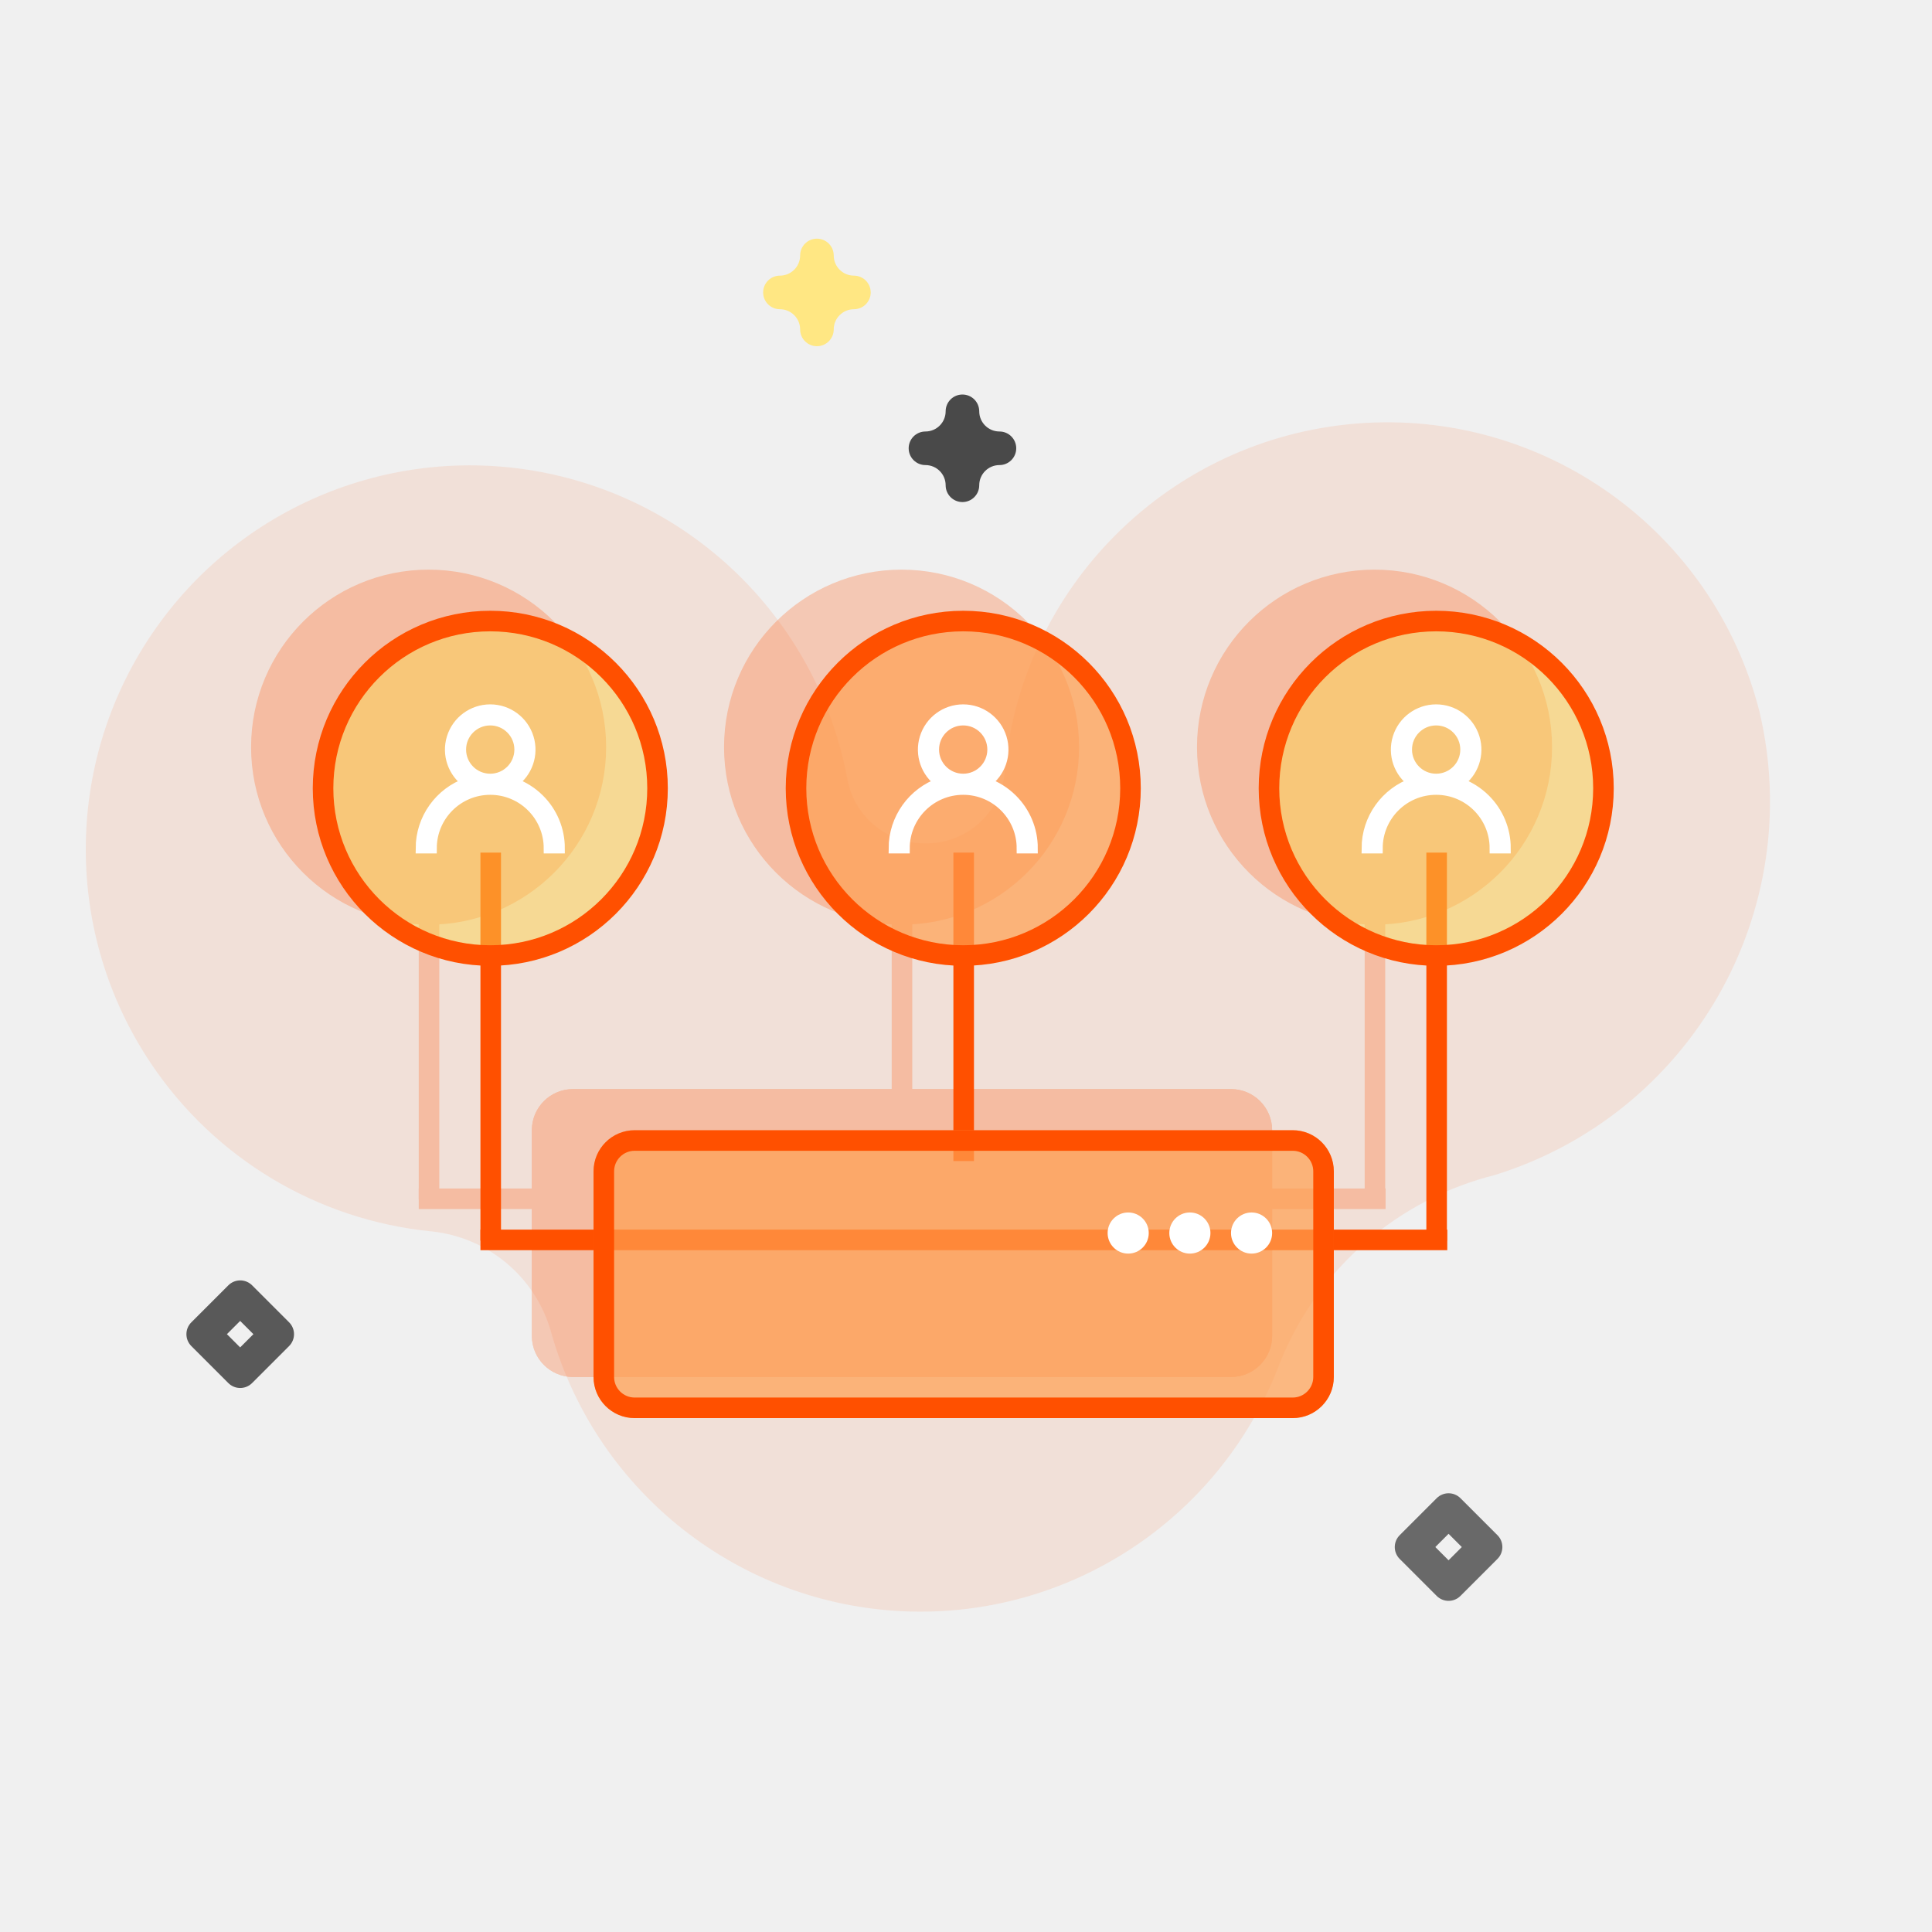
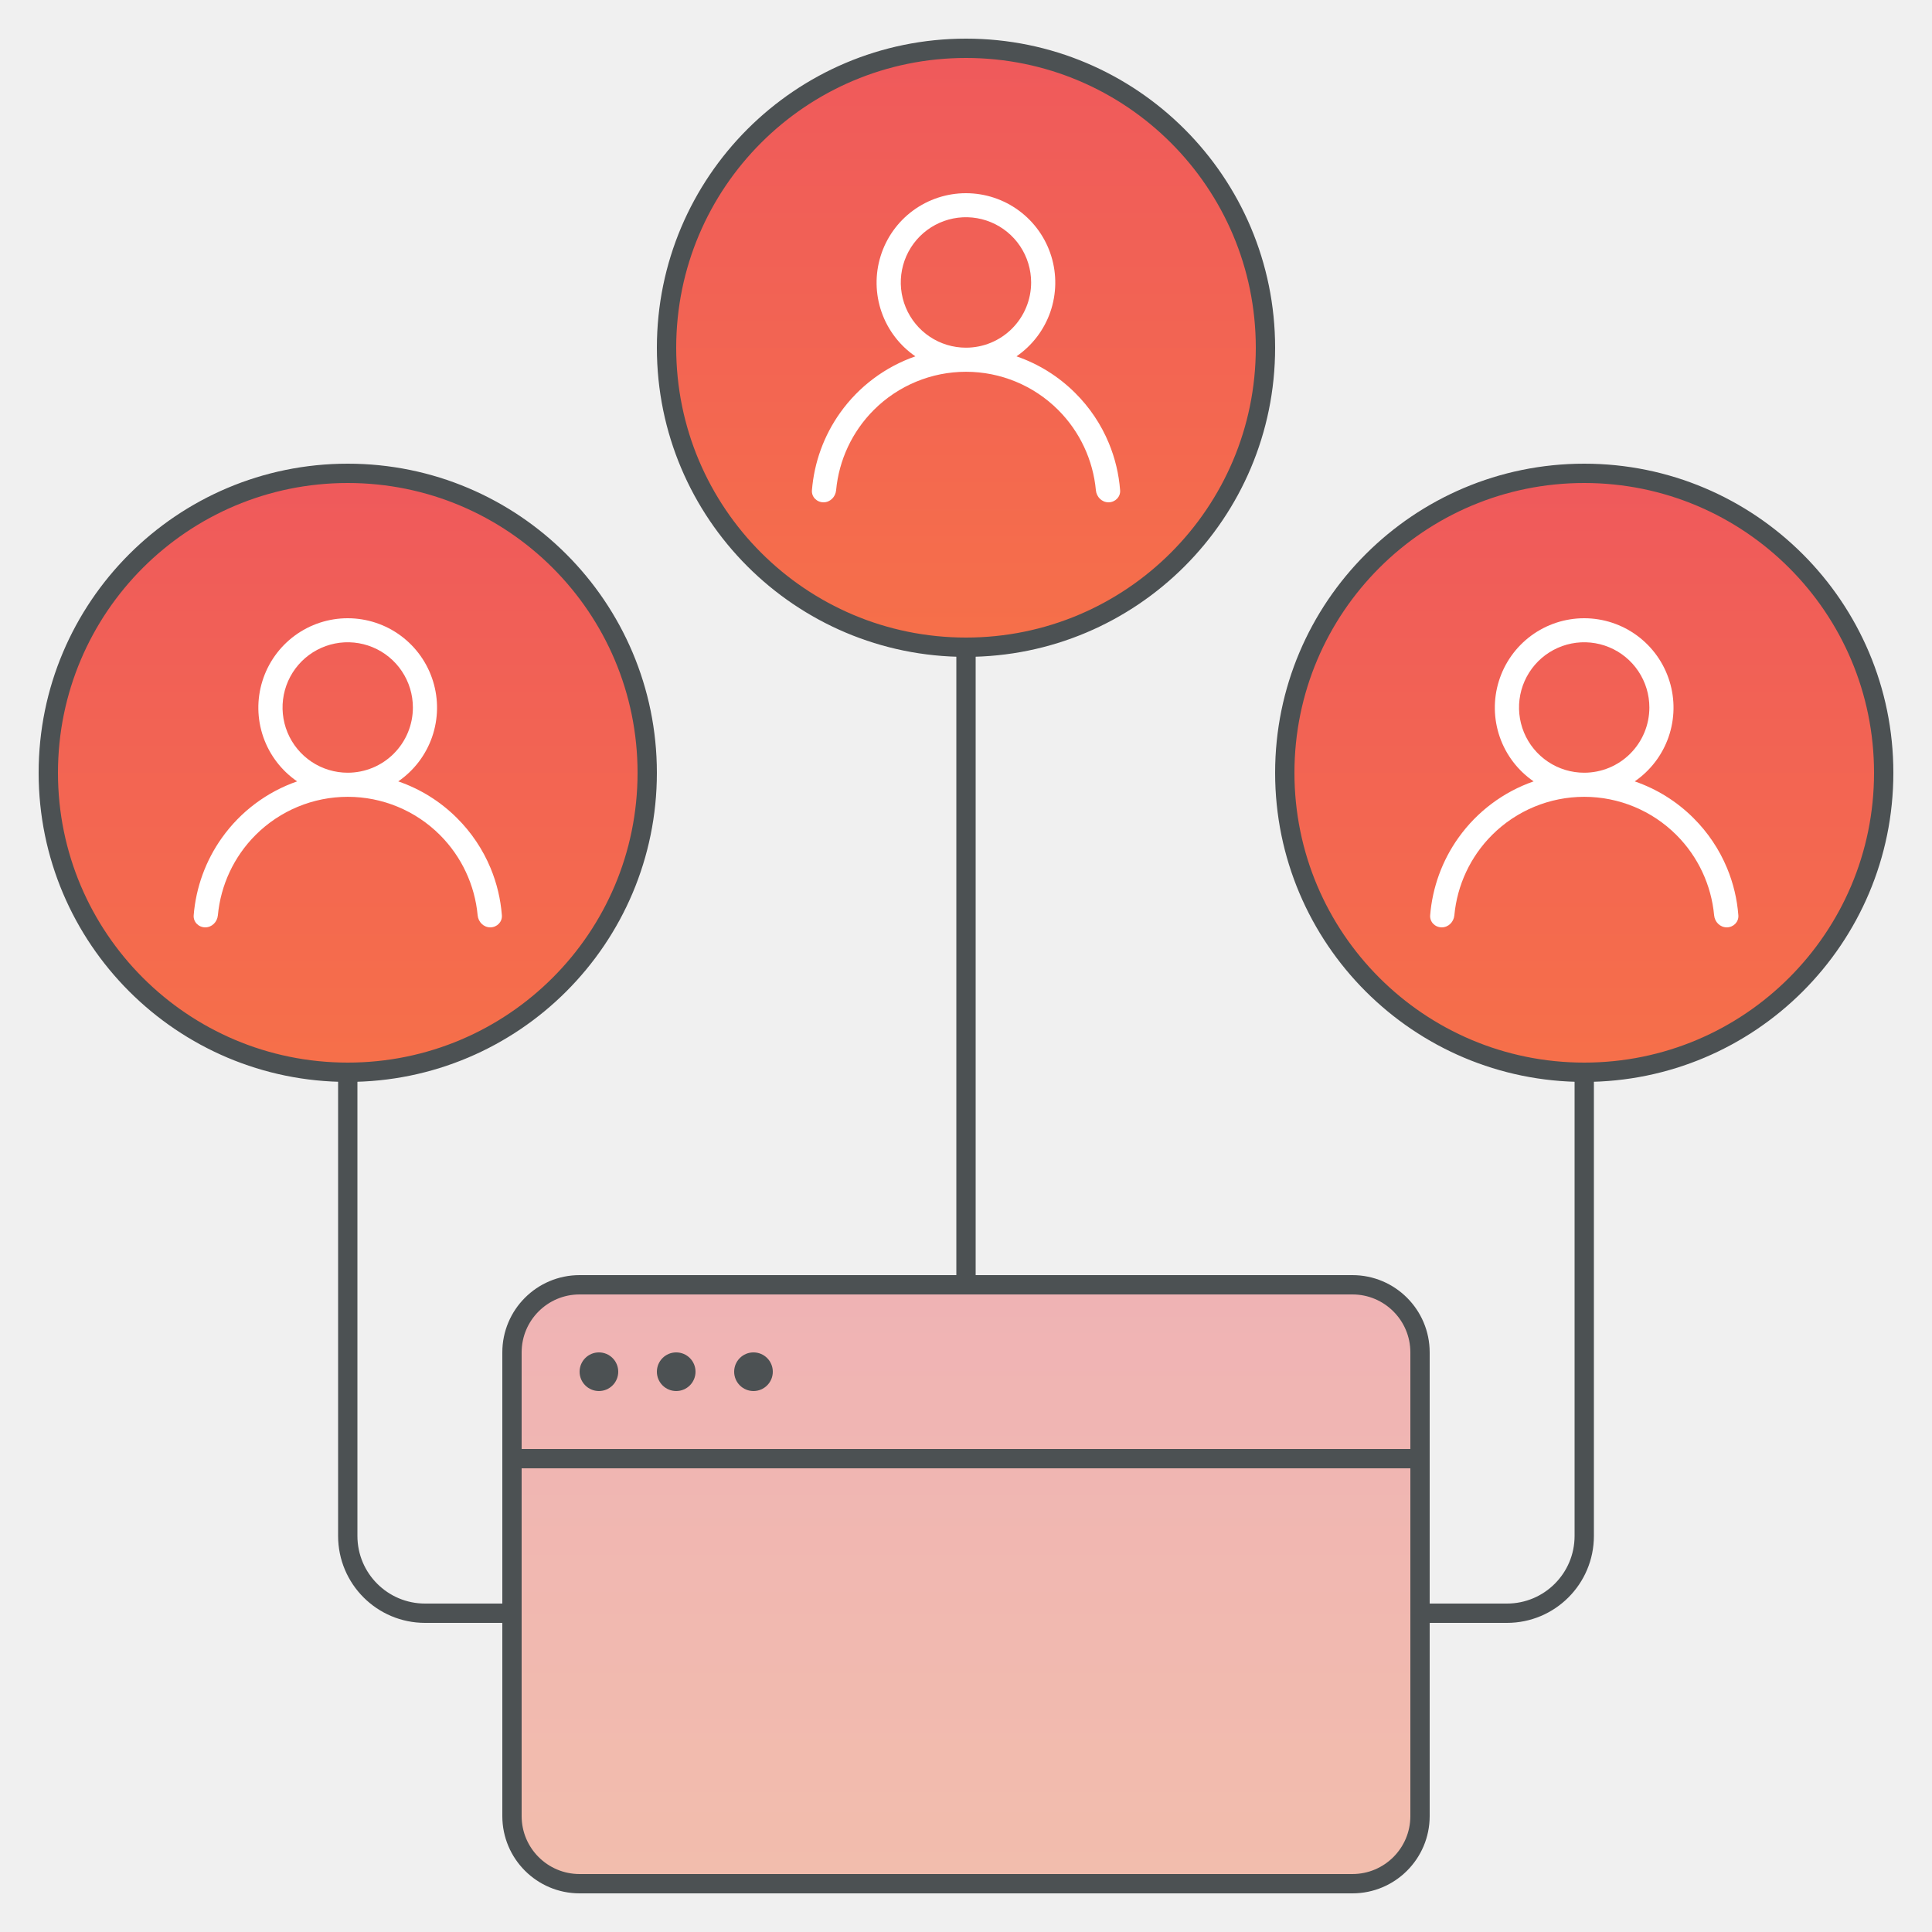
- <svg xmlns="http://www.w3.org/2000/svg" id="ldap-illustration" class="icon" width="100" height="100" viewBox="0 0 93.953 79.672">
-   <g transform="translate(-4220.136 2450.822)">
-     <path class="path fill primary" d="M79.977,97.46a18.63,18.63,0,0,0-11.05-11.42A6.765,6.765,0,0,1,64.564,79.8q0-.088,0-.182A18.668,18.668,0,0,0,30.873,68.975a15.234,15.234,0,0,1-12.192,6.319q-.213,0-.427,0A19.021,19.021,0,0,0,0,93.711a18.674,18.674,0,0,0,36.209,6.668,3.821,3.821,0,0,1,4.632-2.336l.072.02a3.811,3.811,0,0,1,2.776,3.973,18.673,18.673,0,1,0,36.286-4.579Z" transform="matrix(-0.966, 0.259, -0.259, -0.966, 4329.974, -2332.818)" fill="#ff5000" opacity="0.1" />
-     <g transform="translate(64 2)" opacity="0.25">
-       <line class="path stroke primary" y2="15" transform="translate(4200 -2420.5)" fill="none" stroke="#ff5000" stroke-width="1" />
-       <line class="path stroke primary" y2="18.867" transform="translate(4177 -2420.5)" fill="none" stroke="#ff5000" stroke-width="1" />
-       <line class="path stroke primary" y2="18.867" transform="translate(4223 -2420.5)" fill="none" stroke="#ff5000" stroke-width="1" />
-       <path class="path stroke primary" d="M4176.5-2401.666l47.017,0" fill="none" stroke="#ff5000" stroke-width="1" />
-       <circle class="path fill stroke primary" id="Ellipse_9" cx="8.133" cy="8.133" r="8.133" transform="translate(4191.846 -2431.761)" fill="#ff5000" stroke="#ff5000" stroke-width="1" />
-       <circle class="path fill stroke primary" cx="8.133" cy="8.133" r="8.133" transform="translate(4168.846 -2431.761)" fill="#ff5000" stroke="#ff5000" stroke-width="1" />
-       <circle class="path fill stroke primary" cx="8.133" cy="8.133" r="8.133" transform="translate(4214.846 -2431.761)" fill="#ff5000" stroke="#ff5000" stroke-width="1" />
-       <g transform="translate(4196.6 -2427.463)">
-         <g>
-           <path class="path fill stroke primary" d="M5.763,4.365a3.363,3.363,0,0,0-1.283-.8,1.952,1.952,0,1,0-2.209,0A3.381,3.381,0,0,0,0,6.752H.527a2.85,2.85,0,1,1,5.7,0h.527a3.354,3.354,0,0,0-.991-2.387ZM3.376,3.376A1.424,1.424,0,1,1,4.8,1.952,1.424,1.424,0,0,1,3.376,3.376Z" fill="#ff5000" stroke="#ff5000" stroke-width="0.5" />
-         </g>
-       </g>
-       <g transform="translate(4173.6 -2427.463)">
-         <g>
-           <path class="path fill stroke primary" d="M5.763,4.365a3.363,3.363,0,0,0-1.283-.8,1.952,1.952,0,1,0-2.209,0A3.381,3.381,0,0,0,0,6.752H.527a2.85,2.85,0,1,1,5.7,0h.527a3.354,3.354,0,0,0-.991-2.387ZM3.376,3.376A1.424,1.424,0,1,1,4.8,1.952,1.424,1.424,0,0,1,3.376,3.376Z" fill="#ff5000" stroke="#ff5000" stroke-width="0.5" />
-         </g>
-       </g>
-       <g transform="translate(4219.6 -2427.463)">
-         <g>
-           <path class="path fill stroke primary" d="M5.763,4.365a3.363,3.363,0,0,0-1.283-.8,1.952,1.952,0,1,0-2.209,0A3.381,3.381,0,0,0,0,6.752H.527a2.85,2.85,0,1,1,5.7,0h.527a3.354,3.354,0,0,0-.991-2.387ZM3.376,3.376A1.424,1.424,0,1,1,4.8,1.952,1.424,1.424,0,0,1,3.376,3.376Z" fill="#ff5000" stroke="#ff5000" stroke-width="0.5" />
-         </g>
-       </g>
-       <g class="path fill stroke primary" transform="translate(4182 -2407)" fill="#ff5000" stroke="#ff5000" stroke-width="1">
-         <rect width="36" height="14" rx="2" stroke="none" />
-         <rect x="0.5" y="0.5" width="35" height="13" rx="1.5" fill="none" />
-       </g>
-       <circle class="path fill primary" cx="1" cy="1" r="1" transform="translate(4213 -2403)" fill="#ff5000" />
-       <circle class="path fill primary" cx="1" cy="1" r="1" transform="translate(4210 -2403)" fill="#ff5000" />
-       <circle class="path fill primary" cx="1" cy="1" r="1" transform="translate(4207 -2403)" fill="#ff5000" />
-     </g>
-     <g transform="translate(67 4)">
-       <line class="path stroke primary" y2="15" transform="translate(4200 -2420.5)" fill="none" stroke="#ff5000" stroke-width="1" />
-       <line class="path stroke primary" y2="18.867" transform="translate(4177 -2420.5)" fill="none" stroke="#ff5000" stroke-width="1" />
-       <line class="path stroke primary" y2="18.867" transform="translate(4223 -2420.5)" fill="none" stroke="#ff5000" stroke-width="1" />
-       <path class="path stroke primary" d="M4176.5-2401.666l47.017,0" fill="none" stroke="#ff5000" stroke-width="1" />
-       <circle class="path fill stroke primary" cx="8.133" cy="8.133" r="8.133" transform="translate(4191.846 -2431.761)" fill="#ffa052" stroke="#ff5000" stroke-width="1" style="fill-opacity: 0.7;" />
-       <circle class="path fill stroke primary" cx="8.133" cy="8.133" r="8.133" transform="translate(4168.846 -2431.761)" fill="#fdd250" stroke="#ff5000" stroke-width="1" style="fill-opacity: 0.5;" />
-       <circle class="path fill stroke primary" cx="8.133" cy="8.133" r="8.133" transform="translate(4214.846 -2431.761)" fill="#fdd250" stroke="#ff5000" stroke-width="1" style="fill-opacity: 0.5;" />
-       <g transform="translate(4196.6 -2427.463)">
-         <g>
-           <path d="M5.763,4.365a3.363,3.363,0,0,0-1.283-.8,1.952,1.952,0,1,0-2.209,0A3.381,3.381,0,0,0,0,6.752H.527a2.85,2.85,0,1,1,5.7,0h.527a3.354,3.354,0,0,0-.991-2.387ZM3.376,3.376A1.424,1.424,0,1,1,4.8,1.952,1.424,1.424,0,0,1,3.376,3.376Z" fill="#fff" stroke="#fff" stroke-width="0.5" />
-         </g>
-       </g>
-       <g transform="translate(4173.6 -2427.463)">
-         <g>
-           <path d="M5.763,4.365a3.363,3.363,0,0,0-1.283-.8,1.952,1.952,0,1,0-2.209,0A3.381,3.381,0,0,0,0,6.752H.527a2.85,2.85,0,1,1,5.7,0h.527a3.354,3.354,0,0,0-.991-2.387ZM3.376,3.376A1.424,1.424,0,1,1,4.8,1.952,1.424,1.424,0,0,1,3.376,3.376Z" fill="#fff" stroke="#fff" stroke-width="0.5" />
-         </g>
-       </g>
-       <g transform="translate(4219.6 -2427.463)">
-         <g>
-           <path d="M5.763,4.365a3.363,3.363,0,0,0-1.283-.8,1.952,1.952,0,1,0-2.209,0A3.381,3.381,0,0,0,0,6.752H.527a2.85,2.85,0,1,1,5.7,0h.527a3.354,3.354,0,0,0-.991-2.387ZM3.376,3.376A1.424,1.424,0,1,1,4.8,1.952,1.424,1.424,0,0,1,3.376,3.376Z" fill="#fff" stroke="#fff" stroke-width="0.5" />
-         </g>
-       </g>
-       <g class="path fill stroke primary" transform="translate(4182 -2407)" fill="#ffa052" stroke="#ff5000" stroke-width="1" style="fill-opacity: 0.7;">
-         <rect width="36" height="14" rx="2" stroke="none" />
-         <rect x="0.5" y="0.5" width="35" height="13" rx="1.5" fill="none" />
-       </g>
-       <circle cx="1" cy="1" r="1" transform="translate(4213 -2403)" fill="#fff" />
-       <circle cx="1" cy="1" r="1" transform="translate(4210 -2403)" fill="#fff" />
-       <circle cx="1" cy="1" r="1" transform="translate(4207 -2403)" fill="#fff" />
-     </g>
-     <path class="path fill tertiary" d="M305.934,34.759a.816.816,0,0,0-.577.239l-1.8,1.8a.816.816,0,0,0,0,1.154l1.8,1.8a.816.816,0,0,0,1.154,0l1.8-1.8a.816.816,0,0,0,0-1.155l-1.8-1.8a.817.817,0,0,0-.577-.238Zm-.644,2.615.644-.644.644.644-.644.644Z" transform="translate(3984.646 -2420.104)" fill="#696969" />
-     <path class="path fill secondary" d="M368.647,404.443a.816.816,0,0,0-.577.239l-1.8,1.8a.816.816,0,0,0,0,1.154l1.8,1.8a.816.816,0,0,0,1.154,0l1.8-1.8a.816.816,0,0,0,0-1.155l-1.8-1.8a.817.817,0,0,0-.577-.238ZM368,407.058l.644-.644.644.644-.644.644Z" transform="translate(3863.171 -2800.14)" fill="#595959" />
-     <path class="path fill primary" d="M93.28,445.2a.816.816,0,0,0-.816.816.984.984,0,0,1-.983.982.816.816,0,1,0,0,1.633.984.984,0,0,1,.983.982.816.816,0,0,0,1.633,0,.984.984,0,0,1,.982-.982.816.816,0,0,0,0-1.633.984.984,0,0,1-.982-.982.816.816,0,0,0-.817-.816Z" transform="translate(4166.583 -2891.556)" fill="#ffe783" />
-     <path class="path fill tertiary" d="M136.613,398.806a.816.816,0,0,0-.816.816.984.984,0,0,1-.982.982.816.816,0,1,0,0,1.633.984.984,0,0,1,.982.982.816.816,0,1,0,1.633,0,.984.984,0,0,1,.983-.982.816.816,0,1,0,0-1.633.984.984,0,0,1-.983-.982.816.816,0,0,0-.817-.816Z" transform="translate(4130.326 -2837.583)" fill="#494949" />
-   </g>
+ <svg xmlns="http://www.w3.org/2000/svg" id="ldap-illustration" width="100" height="100" viewBox="0 0 100 100" fill="none">
+   <path d="M18 55.5V79.5C18 81.709 19.791 83.5 22 83.5H26.5" stroke="#4C5153" />
+   <path d="M82 55.5V79.5C82 81.709 80.209 83.5 78 83.5H73.5" stroke="#4C5153" />
+   <path d="M50 33.5V66.5" stroke="#4C5153" />
+   <rect x="2.5" y="24.5" width="31" height="31" rx="15.5" fill="url(#paint0_linear_1756_43)" />
+   <path d="M23.652 42.341C22.796 41.486 21.757 40.837 20.613 40.444C21.427 39.885 22.041 39.08 22.365 38.147C22.689 37.213 22.706 36.201 22.413 35.257C22.121 34.313 21.534 33.488 20.74 32.902C19.945 32.316 18.984 32 17.996 32C17.009 32 16.048 32.316 15.253 32.902C14.459 33.488 13.872 34.313 13.58 35.257C13.287 36.201 13.304 37.213 13.628 38.147C13.952 39.08 14.566 39.885 15.38 40.444C13.811 40.99 12.45 42.01 11.487 43.364C10.644 44.547 10.141 45.935 10.025 47.376C9.998 47.72 10.28 48 10.625 48C10.969 48 11.245 47.72 11.277 47.377C11.422 45.814 12.107 44.342 13.226 43.222C14.492 41.955 16.209 41.243 18 41.243C19.791 41.243 21.508 41.955 22.774 43.222C23.892 44.341 24.578 45.813 24.723 47.376C24.755 47.72 25.031 48 25.376 48C25.721 48 26.003 47.721 25.977 47.377C25.913 46.538 25.716 45.714 25.393 44.935C24.99 43.964 24.398 43.082 23.652 42.341ZM17.998 39.996C17.33 39.996 16.678 39.798 16.123 39.427C15.569 39.056 15.136 38.529 14.881 37.912C14.626 37.295 14.559 36.616 14.689 35.961C14.819 35.306 15.14 34.705 15.612 34.232C16.084 33.76 16.685 33.439 17.34 33.308C17.994 33.178 18.672 33.245 19.289 33.501C19.905 33.756 20.432 34.189 20.802 34.744C21.173 35.299 21.371 35.952 21.371 36.62C21.371 37.063 21.284 37.502 21.114 37.912C20.945 38.321 20.696 38.693 20.383 39.007C20.07 39.321 19.698 39.569 19.289 39.739C18.879 39.908 18.441 39.996 17.998 39.996Z" fill="white" />
+   <rect x="2.5" y="24.5" width="31" height="31" rx="15.5" stroke="#4C5153" />
+   <rect x="34.5" y="2.5" width="31" height="31" rx="15.5" fill="url(#paint1_linear_1756_43)" />
+   <path d="M55.652 20.341C54.796 19.486 53.757 18.837 52.613 18.444C53.427 17.885 54.041 17.08 54.365 16.147C54.688 15.213 54.706 14.201 54.413 13.257C54.121 12.313 53.534 11.488 52.74 10.902C51.945 10.316 50.984 10 49.996 10C49.009 10 48.048 10.316 47.253 10.902C46.459 11.488 45.872 12.313 45.58 13.257C45.287 14.201 45.304 15.213 45.628 16.147C45.952 17.08 46.566 17.885 47.38 18.444C45.811 18.99 44.45 20.01 43.487 21.364C42.644 22.547 42.141 23.935 42.026 25.376C41.998 25.72 42.28 26 42.625 26C42.969 26 43.245 25.72 43.277 25.377C43.422 23.814 44.107 22.342 45.226 21.222C46.492 19.955 48.209 19.243 50 19.243C51.791 19.243 53.508 19.955 54.774 21.222C55.892 22.341 56.578 23.813 56.723 25.376C56.755 25.72 57.031 26 57.376 26C57.721 26 58.003 25.721 57.977 25.377C57.913 24.538 57.716 23.714 57.393 22.935C56.99 21.963 56.398 21.082 55.652 20.341ZM49.998 17.996C49.33 17.996 48.678 17.798 48.123 17.427C47.569 17.056 47.136 16.529 46.881 15.912C46.626 15.295 46.559 14.616 46.689 13.961C46.819 13.306 47.141 12.704 47.612 12.232C48.084 11.76 48.685 11.439 49.34 11.308C49.994 11.178 50.672 11.245 51.289 11.501C51.905 11.756 52.432 12.189 52.803 12.744C53.173 13.299 53.371 13.952 53.371 14.62C53.371 15.063 53.284 15.502 53.114 15.912C52.945 16.321 52.696 16.693 52.383 17.007C52.07 17.32 51.698 17.569 51.289 17.739C50.879 17.909 50.441 17.996 49.998 17.996Z" fill="white" />
+   <rect x="34.5" y="2.5" width="31" height="31" rx="15.5" stroke="#4C5153" />
+   <rect x="66.5" y="24.5" width="31" height="31" rx="15.5" fill="url(#paint2_linear_1756_43)" />
+   <path d="M87.652 42.341C86.796 41.486 85.757 40.837 84.613 40.444C85.427 39.885 86.041 39.08 86.365 38.147C86.689 37.213 86.706 36.201 86.413 35.257C86.121 34.313 85.534 33.488 84.74 32.902C83.945 32.316 82.984 32 81.996 32C81.009 32 80.048 32.316 79.253 32.902C78.459 33.488 77.872 34.313 77.58 35.257C77.287 36.201 77.304 37.213 77.628 38.147C77.952 39.08 78.566 39.885 79.38 40.444C77.811 40.99 76.451 42.01 75.487 43.364C74.644 44.547 74.141 45.935 74.025 47.376C73.998 47.72 74.28 48 74.625 48C74.969 48 75.246 47.72 75.277 47.377C75.422 45.814 76.107 44.342 77.226 43.222C78.492 41.955 80.209 41.243 82 41.243C83.791 41.243 85.508 41.955 86.774 43.222C87.892 44.341 88.578 45.813 88.723 47.376C88.754 47.72 89.031 48 89.376 48C89.721 48 90.003 47.721 89.977 47.377C89.913 46.538 89.716 45.714 89.393 44.935C88.99 43.964 88.398 43.082 87.652 42.341ZM81.998 39.996C81.33 39.996 80.678 39.798 80.124 39.427C79.569 39.056 79.136 38.529 78.881 37.912C78.626 37.295 78.559 36.616 78.689 35.961C78.819 35.306 79.141 34.705 79.612 34.232C80.084 33.76 80.685 33.439 81.34 33.308C81.994 33.178 82.672 33.245 83.289 33.501C83.905 33.756 84.432 34.189 84.802 34.744C85.173 35.299 85.371 35.952 85.371 36.62C85.371 37.063 85.284 37.502 85.114 37.912C84.945 38.321 84.696 38.693 84.383 39.007C84.07 39.321 83.698 39.569 83.289 39.739C82.879 39.908 82.441 39.996 81.998 39.996Z" fill="white" />
+   <rect x="66.5" y="24.5" width="31" height="31" rx="15.5" stroke="#4C5153" />
+   <rect x="26.5" y="66.5" width="47" height="31" rx="3.5" fill="url(#paint3_linear_1756_43)" fill-opacity="0.4" stroke="#4C5153" />
+   <path d="M26.5 75.5H73.5" stroke="#4C5153" />
+   <circle cx="31" cy="71" r="1" fill="#4C5153" />
+   <circle cx="35" cy="71" r="1" fill="#4C5153" />
+   <circle cx="39" cy="71" r="1" fill="#4C5153" />
+   <defs>
+     <linearGradient id="paint0_linear_1756_43" x1="18" y1="24" x2="18" y2="56" gradientUnits="userSpaceOnUse">
+       <stop stop-color="#EF595C" />
+       <stop offset="1" stop-color="#F67049" />
+     </linearGradient>
+     <linearGradient id="paint1_linear_1756_43" x1="50" y1="2" x2="50" y2="34" gradientUnits="userSpaceOnUse">
+       <stop stop-color="#EF595C" />
+       <stop offset="1" stop-color="#F67049" />
+     </linearGradient>
+     <linearGradient id="paint2_linear_1756_43" x1="82" y1="24" x2="82" y2="56" gradientUnits="userSpaceOnUse">
+       <stop stop-color="#EF595C" />
+       <stop offset="1" stop-color="#F67049" />
+     </linearGradient>
+     <linearGradient id="paint3_linear_1756_43" x1="50" y1="66" x2="50" y2="98" gradientUnits="userSpaceOnUse">
+       <stop stop-color="#EE575C" />
+       <stop offset="1" stop-color="#F67147" />
+     </linearGradient>
+   </defs>
</svg>
